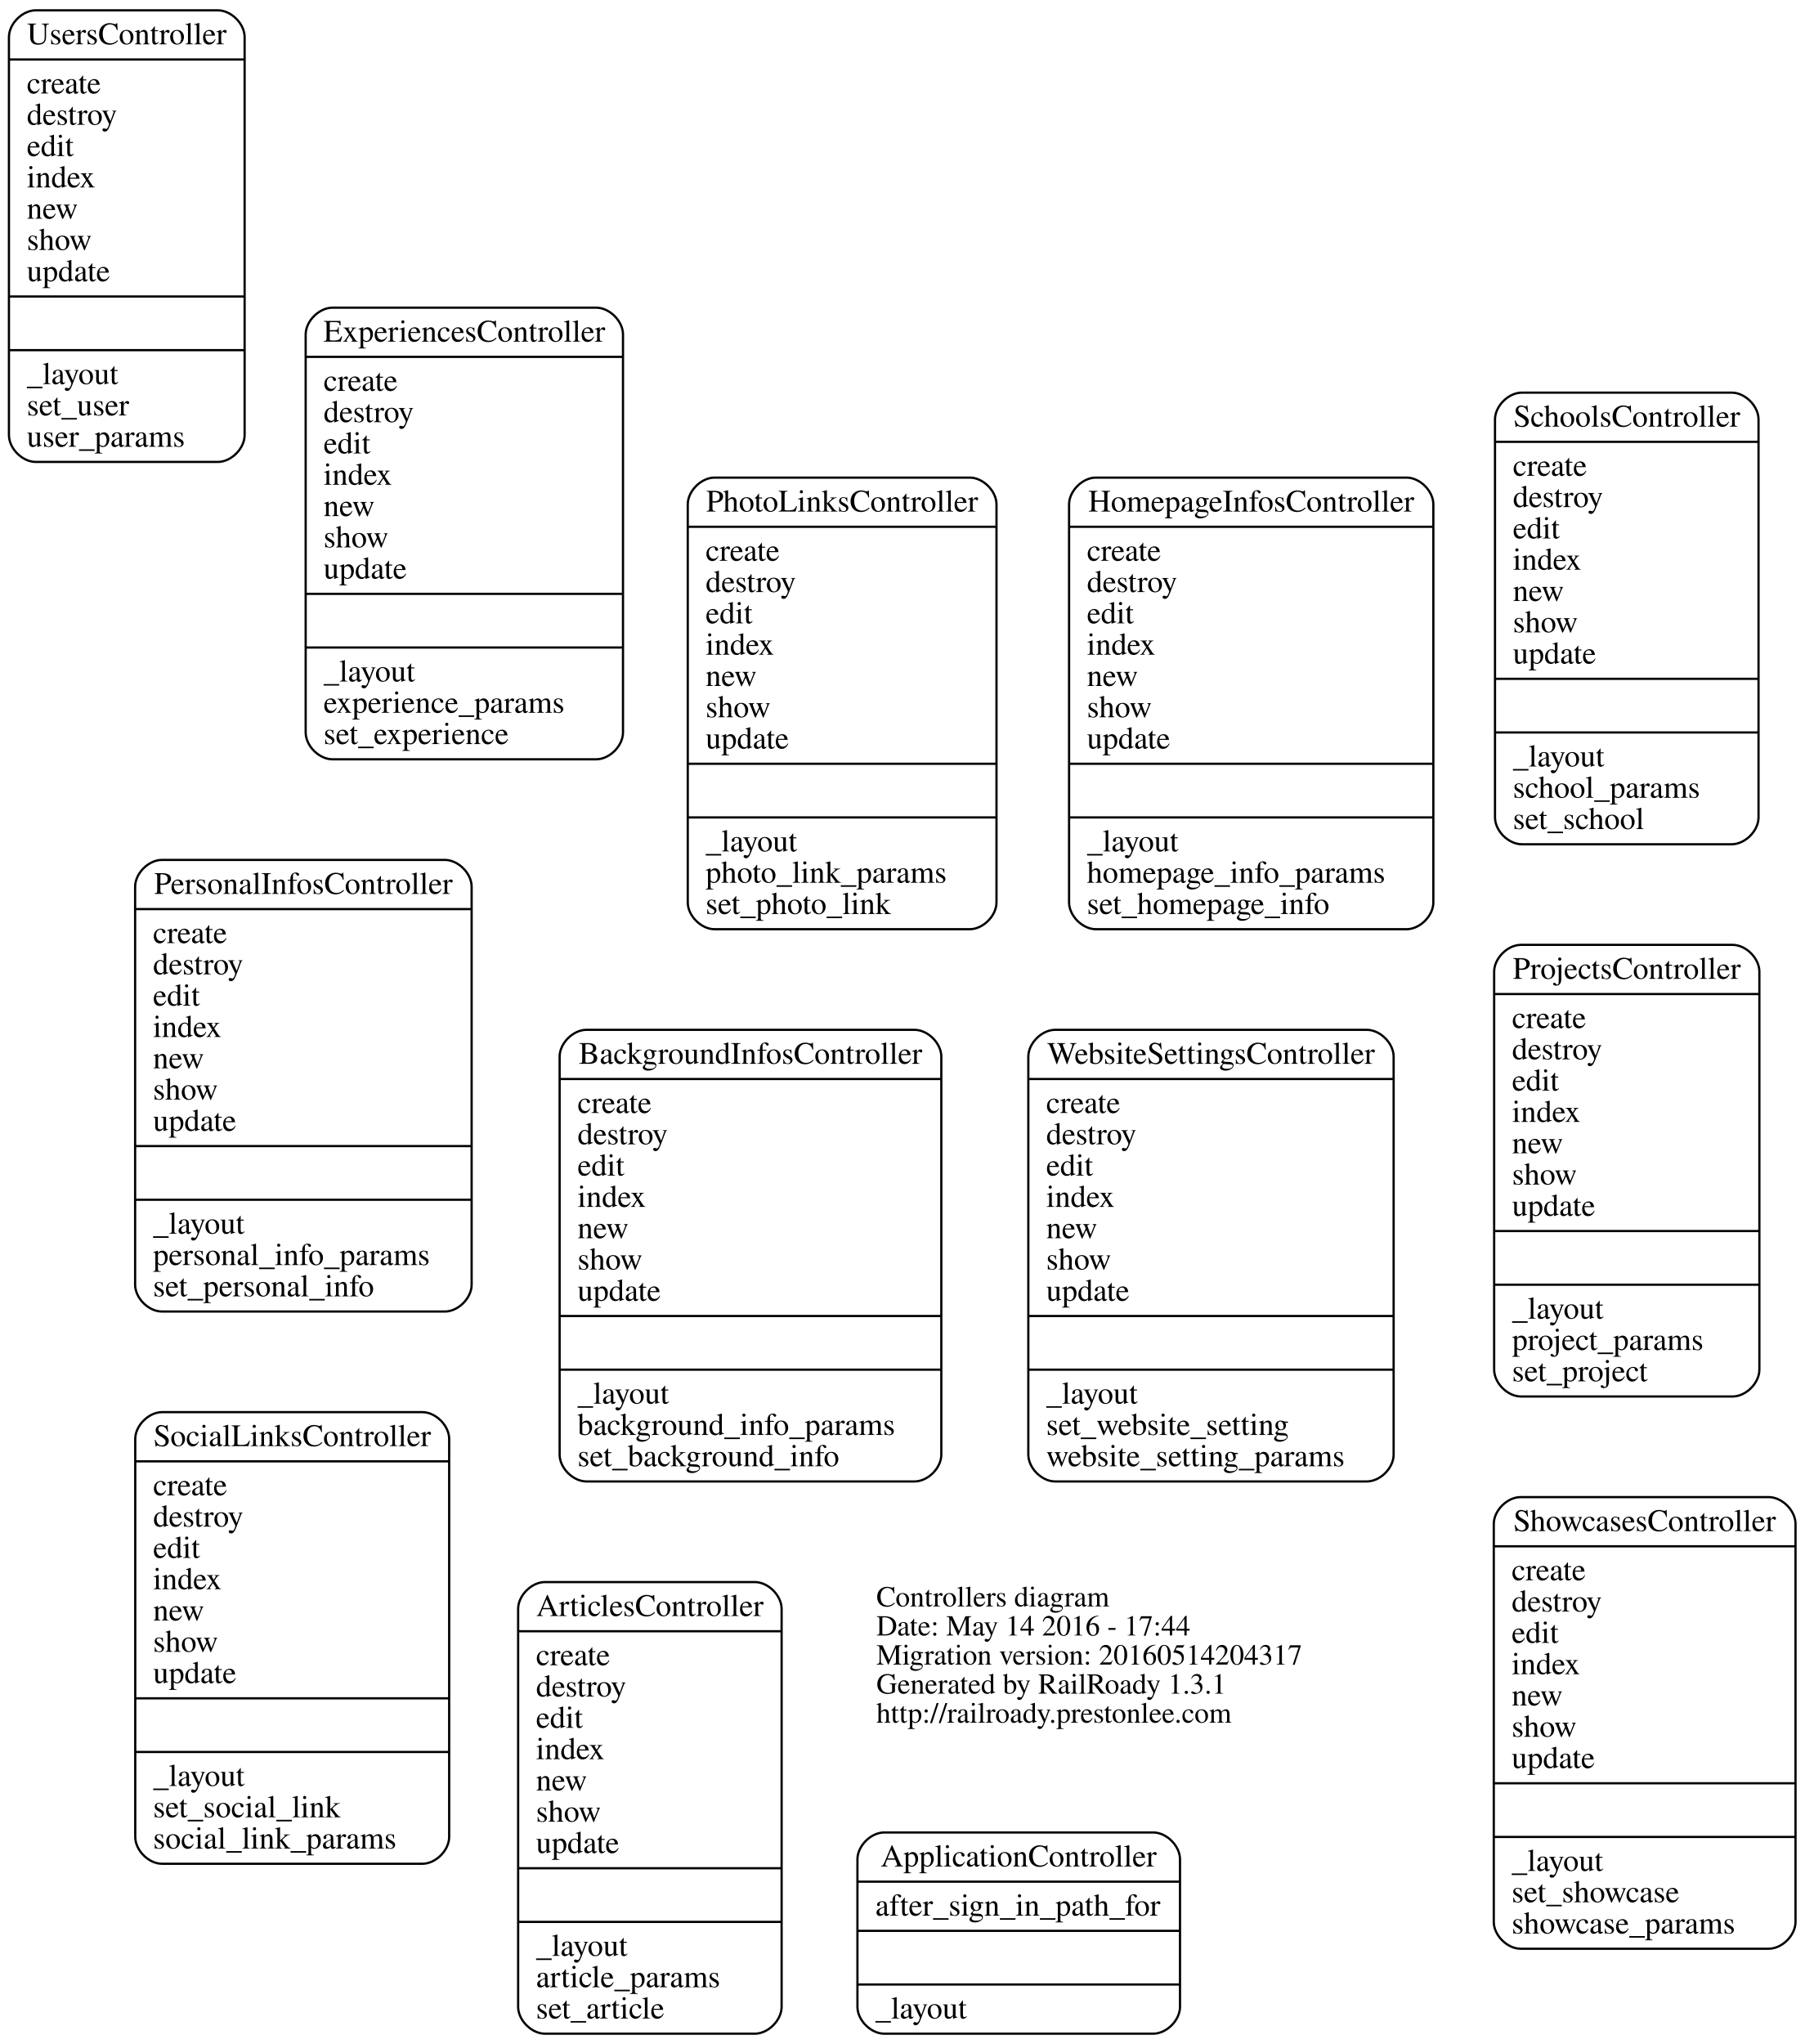
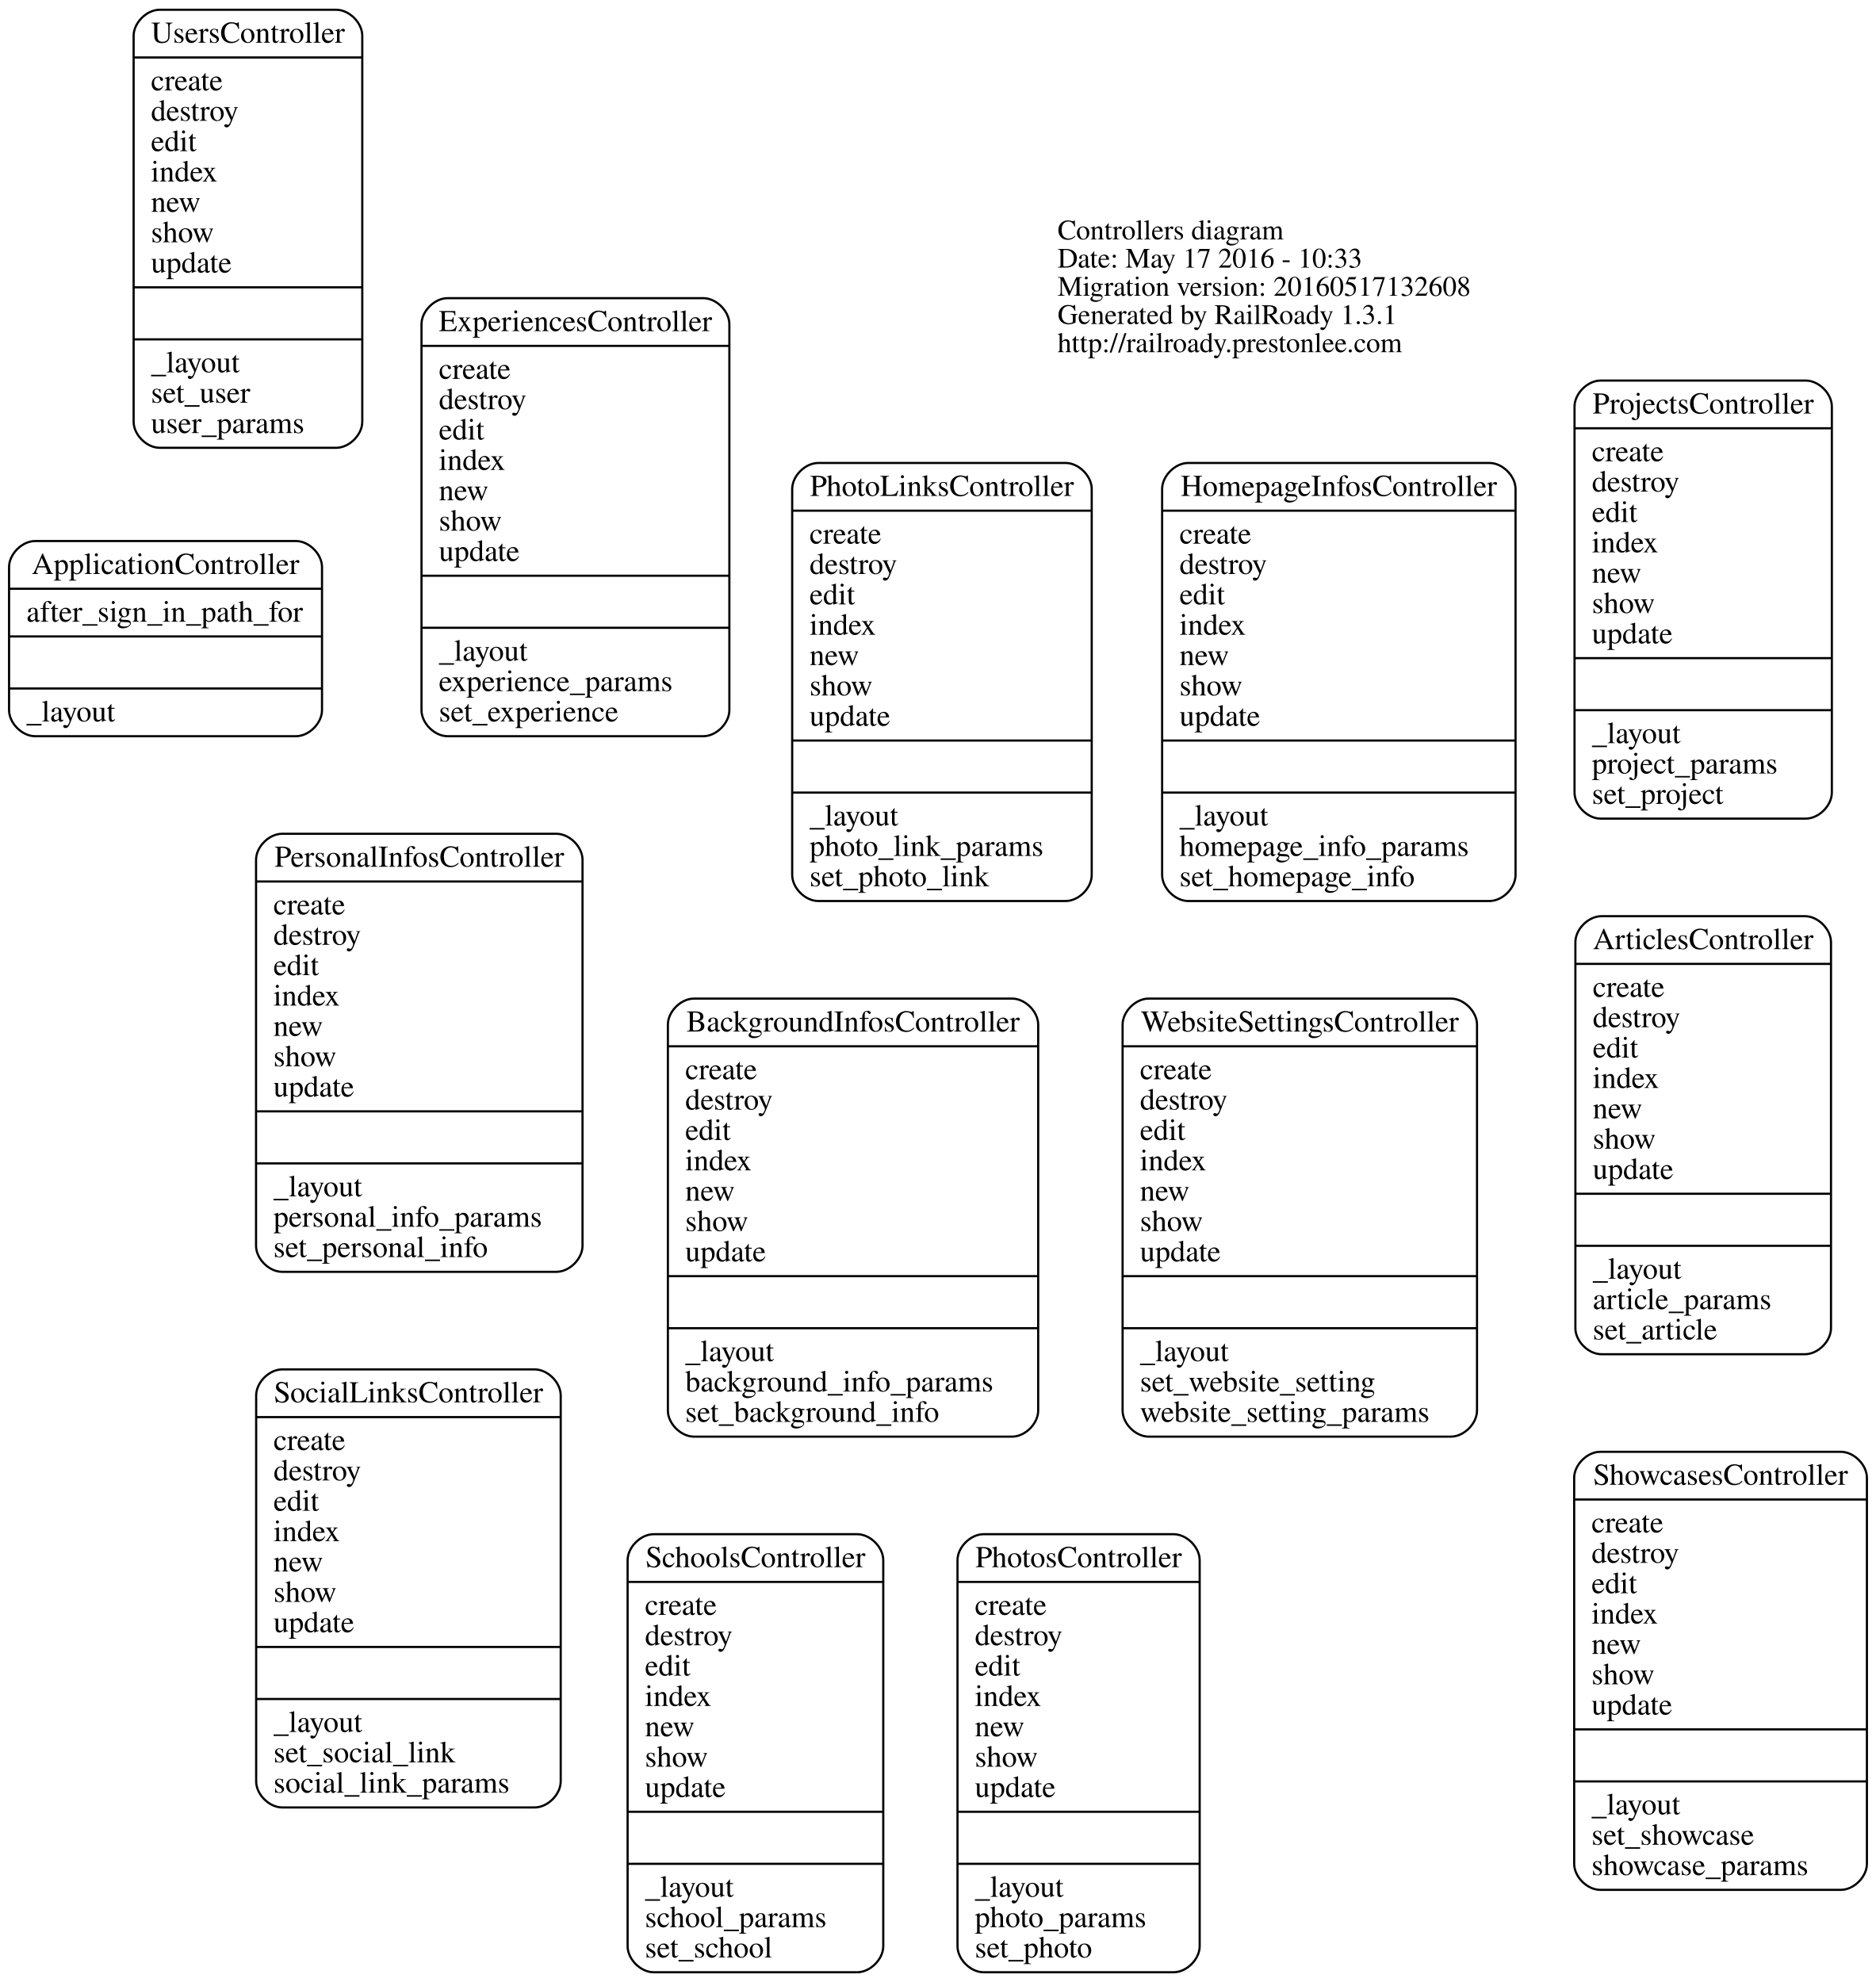
- <svg xmlns="http://www.w3.org/2000/svg" width="807pt" height="914pt" viewBox="0.00 0.00 807.20 914.00">
-   <g id="graph0" class="graph" transform="scale(1 1) rotate(0) translate(345.714 549.5)">
-     <polygon fill="none" stroke="none" points="-345.714,364.5 -345.714,-549.5 461.49,-549.5 461.49,364.5 -345.714,364.5" />
+ <svg xmlns="http://www.w3.org/2000/svg" width="865pt" height="914pt" viewBox="0.00 0.00 864.64 914.00">
+   <g id="graph0" class="graph" transform="scale(1 1) rotate(0) translate(403.148 549.5)">
+     <polygon fill="none" stroke="none" points="-403.148,364.5 -403.148,-549.5 461.49,-549.5 461.49,364.5 -403.148,364.5" />
    <g id="node1" class="node">
-       <text text-anchor="start" x="46.312" y="168.9" font-family="Times,serif" font-size="13.00">Controllers diagram</text>
-       <text text-anchor="start" x="46.312" y="181.9" font-family="Times,serif" font-size="13.00">Date: May 14 2016 - 17:44</text>
-       <text text-anchor="start" x="46.312" y="194.9" font-family="Times,serif" font-size="13.00">Migration version: 20160514204317</text>
-       <text text-anchor="start" x="46.312" y="207.9" font-family="Times,serif" font-size="13.00">Generated by RailRoady 1.3.1</text>
-       <text text-anchor="start" x="46.312" y="220.9" font-family="Times,serif" font-size="13.00">http://railroady.prestonlee.com</text>
+       <text text-anchor="start" x="84.312" y="-439.1" font-family="Times,serif" font-size="13.00">Controllers diagram</text>
+       <text text-anchor="start" x="84.312" y="-426.1" font-family="Times,serif" font-size="13.00">Date: May 17 2016 - 10:33</text>
+       <text text-anchor="start" x="84.312" y="-413.1" font-family="Times,serif" font-size="13.00">Migration version: 20160517132608</text>
+       <text text-anchor="start" x="84.312" y="-400.1" font-family="Times,serif" font-size="13.00">Generated by RailRoady 1.3.1</text>
+       <text text-anchor="start" x="84.312" y="-387.1" font-family="Times,serif" font-size="13.00">http://railroady.prestonlee.com</text>
    </g>
    <g id="node2" class="node">
-       <path fill="none" stroke="black" d="M49.852,360C49.852,360 170.148,360 170.148,360 176.148,360 182.148,354 182.148,348 182.148,348 182.148,282 182.148,282 182.148,276 176.148,270 170.148,270 170.148,270 49.852,270 49.852,270 43.852,270 37.852,276 37.852,282 37.852,282 37.852,348 37.852,348 37.852,354 43.852,360 49.852,360" />
-       <text text-anchor="middle" x="110" y="285.2" font-family="Times,serif" font-size="14.00">ApplicationController</text>
-       <polyline fill="none" stroke="black" points="37.852,292 182.148,292 " />
-       <text text-anchor="start" x="45.852" y="307.2" font-family="Times,serif" font-size="14.00">after_sign_in_path_for</text>
-       <polyline fill="none" stroke="black" points="37.852,314 182.148,314 " />
-       <polyline fill="none" stroke="black" points="37.852,338 182.148,338 " />
-       <text text-anchor="start" x="45.852" y="353.2" font-family="Times,serif" font-size="14.00">_layout</text>
+       <path fill="none" stroke="black" d="M-387.148,-210C-387.148,-210 -266.852,-210 -266.852,-210 -260.852,-210 -254.852,-216 -254.852,-222 -254.852,-222 -254.852,-288 -254.852,-288 -254.852,-294 -260.852,-300 -266.852,-300 -266.852,-300 -387.148,-300 -387.148,-300 -393.148,-300 -399.148,-294 -399.148,-288 -399.148,-288 -399.148,-222 -399.148,-222 -399.148,-216 -393.148,-210 -387.148,-210" />
+       <text text-anchor="middle" x="-327" y="-284.8" font-family="Times,serif" font-size="14.00">ApplicationController</text>
+       <polyline fill="none" stroke="black" points="-399.148,-278 -254.852,-278 " />
+       <text text-anchor="start" x="-391.148" y="-262.8" font-family="Times,serif" font-size="14.00">after_sign_in_path_for</text>
+       <polyline fill="none" stroke="black" points="-399.148,-256 -254.852,-256 " />
+       <polyline fill="none" stroke="black" points="-399.148,-232 -254.852,-232 " />
+       <text text-anchor="start" x="-391.148" y="-216.8" font-family="Times,serif" font-size="14.00">_layout</text>
    </g>
    <g id="node3" class="node">
-       <path fill="none" stroke="black" d="M-101.931,360C-101.931,360 -8.069,360 -8.069,360 -2.069,360 3.931,354 3.931,348 3.931,348 3.931,170 3.931,170 3.931,164 -2.069,158 -8.069,158 -8.069,158 -101.931,158 -101.931,158 -107.931,158 -113.931,164 -113.931,170 -113.931,170 -113.931,348 -113.931,348 -113.931,354 -107.931,360 -101.931,360" />
-       <text text-anchor="middle" x="-55" y="173.2" font-family="Times,serif" font-size="14.00">ArticlesController</text>
-       <polyline fill="none" stroke="black" points="-113.931,180 3.931,180 " />
-       <text text-anchor="start" x="-105.931" y="195.2" font-family="Times,serif" font-size="14.00">create</text>
-       <text text-anchor="start" x="-105.931" y="209.2" font-family="Times,serif" font-size="14.00">destroy</text>
-       <text text-anchor="start" x="-105.931" y="223.2" font-family="Times,serif" font-size="14.00">edit</text>
-       <text text-anchor="start" x="-105.931" y="237.2" font-family="Times,serif" font-size="14.00">index</text>
-       <text text-anchor="start" x="-105.931" y="251.2" font-family="Times,serif" font-size="14.00">new</text>
-       <text text-anchor="start" x="-105.931" y="265.2" font-family="Times,serif" font-size="14.00">show</text>
-       <text text-anchor="start" x="-105.931" y="279.2" font-family="Times,serif" font-size="14.00">update</text>
-       <polyline fill="none" stroke="black" points="-113.931,286 3.931,286 " />
-       <polyline fill="none" stroke="black" points="-113.931,310 3.931,310 " />
-       <text text-anchor="start" x="-105.931" y="325.2" font-family="Times,serif" font-size="14.00">_layout</text>
-       <text text-anchor="start" x="-105.931" y="339.2" font-family="Times,serif" font-size="14.00">article_params</text>
-       <text text-anchor="start" x="-105.931" y="353.2" font-family="Times,serif" font-size="14.00">set_article</text>
+       <path fill="none" stroke="black" d="M335.069,75C335.069,75 428.931,75 428.931,75 434.931,75 440.931,69 440.931,63 440.931,63 440.931,-115 440.931,-115 440.931,-121 434.931,-127 428.931,-127 428.931,-127 335.069,-127 335.069,-127 329.069,-127 323.069,-121 323.069,-115 323.069,-115 323.069,63 323.069,63 323.069,69 329.069,75 335.069,75" />
+       <text text-anchor="middle" x="382" y="-111.8" font-family="Times,serif" font-size="14.00">ArticlesController</text>
+       <polyline fill="none" stroke="black" points="323.069,-105 440.931,-105 " />
+       <text text-anchor="start" x="331.069" y="-89.8" font-family="Times,serif" font-size="14.00">create</text>
+       <text text-anchor="start" x="331.069" y="-75.8" font-family="Times,serif" font-size="14.00">destroy</text>
+       <text text-anchor="start" x="331.069" y="-61.8" font-family="Times,serif" font-size="14.00">edit</text>
+       <text text-anchor="start" x="331.069" y="-47.8" font-family="Times,serif" font-size="14.00">index</text>
+       <text text-anchor="start" x="331.069" y="-33.8" font-family="Times,serif" font-size="14.00">new</text>
+       <text text-anchor="start" x="331.069" y="-19.8" font-family="Times,serif" font-size="14.00">show</text>
+       <text text-anchor="start" x="331.069" y="-5.8" font-family="Times,serif" font-size="14.00">update</text>
+       <polyline fill="none" stroke="black" points="323.069,1 440.931,1 " />
+       <polyline fill="none" stroke="black" points="323.069,25 440.931,25 " />
+       <text text-anchor="start" x="331.069" y="40.2" font-family="Times,serif" font-size="14.00">_layout</text>
+       <text text-anchor="start" x="331.069" y="54.2" font-family="Times,serif" font-size="14.00">article_params</text>
+       <text text-anchor="start" x="331.069" y="68.2" font-family="Times,serif" font-size="14.00">set_article</text>
    </g>
    <g id="node4" class="node">
      <path fill="none" stroke="black" d="M-83.373,113C-83.373,113 63.373,113 63.373,113 69.373,113 75.373,107 75.373,101 75.373,101 75.373,-77 75.373,-77 75.373,-83 69.373,-89 63.373,-89 63.373,-89 -83.373,-89 -83.373,-89 -89.373,-89 -95.373,-83 -95.373,-77 -95.373,-77 -95.373,101 -95.373,101 -95.373,107 -89.373,113 -83.373,113" />
      <text text-anchor="middle" x="-10" y="-73.8" font-family="Times,serif" font-size="14.00">BackgroundInfosController</text>
      <polyline fill="none" stroke="black" points="-95.373,-67 75.373,-67 " />
      <text text-anchor="start" x="-87.373" y="-51.8" font-family="Times,serif" font-size="14.00">create</text>
      <text text-anchor="start" x="-87.373" y="-37.8" font-family="Times,serif" font-size="14.00">destroy</text>
      <text text-anchor="start" x="-87.373" y="-23.8" font-family="Times,serif" font-size="14.00">edit</text>
      <text text-anchor="start" x="-87.373" y="-9.8" font-family="Times,serif" font-size="14.00">index</text>
      <text text-anchor="start" x="-87.373" y="4.2" font-family="Times,serif" font-size="14.00">new</text>
      <text text-anchor="start" x="-87.373" y="18.2" font-family="Times,serif" font-size="14.00">show</text>
      <text text-anchor="start" x="-87.373" y="32.2" font-family="Times,serif" font-size="14.00">update</text>
      <polyline fill="none" stroke="black" points="-95.373,39 75.373,39 " />
      <polyline fill="none" stroke="black" points="-95.373,63 75.373,63 " />
      <text text-anchor="start" x="-87.373" y="78.2" font-family="Times,serif" font-size="14.00">_layout</text>
      <text text-anchor="start" x="-87.373" y="92.2" font-family="Times,serif" font-size="14.00">background_info_params</text>
      <text text-anchor="start" x="-87.373" y="106.2" font-family="Times,serif" font-size="14.00">set_background_info</text>
    </g>
    <g id="node5" class="node">
      <path fill="none" stroke="black" d="M-196.976,-210C-196.976,-210 -79.024,-210 -79.024,-210 -73.024,-210 -67.024,-216 -67.024,-222 -67.024,-222 -67.024,-400 -67.024,-400 -67.024,-406 -73.024,-412 -79.024,-412 -79.024,-412 -196.976,-412 -196.976,-412 -202.976,-412 -208.976,-406 -208.976,-400 -208.976,-400 -208.976,-222 -208.976,-222 -208.976,-216 -202.976,-210 -196.976,-210" />
      <text text-anchor="middle" x="-138" y="-396.8" font-family="Times,serif" font-size="14.00">ExperiencesController</text>
      <polyline fill="none" stroke="black" points="-208.976,-390 -67.024,-390 " />
      <text text-anchor="start" x="-200.976" y="-374.8" font-family="Times,serif" font-size="14.00">create</text>
      <text text-anchor="start" x="-200.976" y="-360.8" font-family="Times,serif" font-size="14.00">destroy</text>
      <text text-anchor="start" x="-200.976" y="-346.8" font-family="Times,serif" font-size="14.00">edit</text>
      <text text-anchor="start" x="-200.976" y="-332.8" font-family="Times,serif" font-size="14.00">index</text>
      <text text-anchor="start" x="-200.976" y="-318.8" font-family="Times,serif" font-size="14.00">new</text>
      <text text-anchor="start" x="-200.976" y="-304.8" font-family="Times,serif" font-size="14.00">show</text>
      <text text-anchor="start" x="-200.976" y="-290.8" font-family="Times,serif" font-size="14.00">update</text>
      <polyline fill="none" stroke="black" points="-208.976,-284 -67.024,-284 " />
      <polyline fill="none" stroke="black" points="-208.976,-260 -67.024,-260 " />
      <text text-anchor="start" x="-200.976" y="-244.8" font-family="Times,serif" font-size="14.00">_layout</text>
      <text text-anchor="start" x="-200.976" y="-230.8" font-family="Times,serif" font-size="14.00">experience_params</text>
      <text text-anchor="start" x="-200.976" y="-216.8" font-family="Times,serif" font-size="14.00">set_experience</text>
    </g>
    <g id="node6" class="node">
      <path fill="none" stroke="black" d="M144.521,-134C144.521,-134 283.479,-134 283.479,-134 289.479,-134 295.479,-140 295.479,-146 295.479,-146 295.479,-324 295.479,-324 295.479,-330 289.479,-336 283.479,-336 283.479,-336 144.521,-336 144.521,-336 138.521,-336 132.521,-330 132.521,-324 132.521,-324 132.521,-146 132.521,-146 132.521,-140 138.521,-134 144.521,-134" />
      <text text-anchor="middle" x="214" y="-320.8" font-family="Times,serif" font-size="14.00">HomepageInfosController</text>
      <polyline fill="none" stroke="black" points="132.521,-314 295.479,-314 " />
      <text text-anchor="start" x="140.521" y="-298.8" font-family="Times,serif" font-size="14.00">create</text>
      <text text-anchor="start" x="140.521" y="-284.8" font-family="Times,serif" font-size="14.00">destroy</text>
      <text text-anchor="start" x="140.521" y="-270.8" font-family="Times,serif" font-size="14.00">edit</text>
      <text text-anchor="start" x="140.521" y="-256.8" font-family="Times,serif" font-size="14.00">index</text>
      <text text-anchor="start" x="140.521" y="-242.8" font-family="Times,serif" font-size="14.00">new</text>
      <text text-anchor="start" x="140.521" y="-228.8" font-family="Times,serif" font-size="14.00">show</text>
      <text text-anchor="start" x="140.521" y="-214.8" font-family="Times,serif" font-size="14.00">update</text>
      <polyline fill="none" stroke="black" points="132.521,-208 295.479,-208 " />
      <polyline fill="none" stroke="black" points="132.521,-184 295.479,-184 " />
      <text text-anchor="start" x="140.521" y="-168.8" font-family="Times,serif" font-size="14.00">_layout</text>
      <text text-anchor="start" x="140.521" y="-154.8" font-family="Times,serif" font-size="14.00">homepage_info_params</text>
      <text text-anchor="start" x="140.521" y="-140.8" font-family="Times,serif" font-size="14.00">set_homepage_info</text>
    </g>
    <g id="node7" class="node">
      <path fill="none" stroke="black" d="M-273.266,37C-273.266,37 -146.734,37 -146.734,37 -140.734,37 -134.734,31 -134.734,25 -134.734,25 -134.734,-153 -134.734,-153 -134.734,-159 -140.734,-165 -146.734,-165 -146.734,-165 -273.266,-165 -273.266,-165 -279.266,-165 -285.266,-159 -285.266,-153 -285.266,-153 -285.266,25 -285.266,25 -285.266,31 -279.266,37 -273.266,37" />
      <text text-anchor="middle" x="-210" y="-149.8" font-family="Times,serif" font-size="14.00">PersonalInfosController</text>
      <polyline fill="none" stroke="black" points="-285.266,-143 -134.734,-143 " />
      <text text-anchor="start" x="-277.266" y="-127.8" font-family="Times,serif" font-size="14.00">create</text>
      <text text-anchor="start" x="-277.266" y="-113.8" font-family="Times,serif" font-size="14.00">destroy</text>
      <text text-anchor="start" x="-277.266" y="-99.8" font-family="Times,serif" font-size="14.00">edit</text>
      <text text-anchor="start" x="-277.266" y="-85.8" font-family="Times,serif" font-size="14.00">index</text>
      <text text-anchor="start" x="-277.266" y="-71.8" font-family="Times,serif" font-size="14.00">new</text>
      <text text-anchor="start" x="-277.266" y="-57.8" font-family="Times,serif" font-size="14.00">show</text>
      <text text-anchor="start" x="-277.266" y="-43.8" font-family="Times,serif" font-size="14.00">update</text>
      <polyline fill="none" stroke="black" points="-285.266,-37 -134.734,-37 " />
      <polyline fill="none" stroke="black" points="-285.266,-13 -134.734,-13 " />
      <text text-anchor="start" x="-277.266" y="2.2" font-family="Times,serif" font-size="14.00">_layout</text>
      <text text-anchor="start" x="-277.266" y="16.2" font-family="Times,serif" font-size="14.00">personal_info_params</text>
      <text text-anchor="start" x="-277.266" y="30.2" font-family="Times,serif" font-size="14.00">set_personal_info</text>
    </g>
    <g id="node8" class="node">
      <path fill="none" stroke="black" d="M-26.055,-134C-26.055,-134 88.055,-134 88.055,-134 94.055,-134 100.055,-140 100.055,-146 100.055,-146 100.055,-324 100.055,-324 100.055,-330 94.055,-336 88.055,-336 88.055,-336 -26.055,-336 -26.055,-336 -32.055,-336 -38.055,-330 -38.055,-324 -38.055,-324 -38.055,-146 -38.055,-146 -38.055,-140 -32.055,-134 -26.055,-134" />
      <text text-anchor="middle" x="31" y="-320.8" font-family="Times,serif" font-size="14.00">PhotoLinksController</text>
      <polyline fill="none" stroke="black" points="-38.055,-314 100.055,-314 " />
      <text text-anchor="start" x="-30.055" y="-298.8" font-family="Times,serif" font-size="14.00">create</text>
      <text text-anchor="start" x="-30.055" y="-284.8" font-family="Times,serif" font-size="14.00">destroy</text>
      <text text-anchor="start" x="-30.055" y="-270.8" font-family="Times,serif" font-size="14.00">edit</text>
      <text text-anchor="start" x="-30.055" y="-256.8" font-family="Times,serif" font-size="14.00">index</text>
      <text text-anchor="start" x="-30.055" y="-242.8" font-family="Times,serif" font-size="14.00">new</text>
      <text text-anchor="start" x="-30.055" y="-228.8" font-family="Times,serif" font-size="14.00">show</text>
      <text text-anchor="start" x="-30.055" y="-214.8" font-family="Times,serif" font-size="14.00">update</text>
      <polyline fill="none" stroke="black" points="-38.055,-208 100.055,-208 " />
      <polyline fill="none" stroke="black" points="-38.055,-184 100.055,-184 " />
      <text text-anchor="start" x="-30.055" y="-168.8" font-family="Times,serif" font-size="14.00">_layout</text>
      <text text-anchor="start" x="-30.055" y="-154.8" font-family="Times,serif" font-size="14.00">photo_link_params</text>
      <text text-anchor="start" x="-30.055" y="-140.8" font-family="Times,serif" font-size="14.00">set_photo_link</text>
    </g>
    <g id="node9" class="node">
-       <path fill="none" stroke="black" d="M334.676,75C334.676,75 429.324,75 429.324,75 435.324,75 441.324,69 441.324,63 441.324,63 441.324,-115 441.324,-115 441.324,-121 435.324,-127 429.324,-127 429.324,-127 334.676,-127 334.676,-127 328.676,-127 322.676,-121 322.676,-115 322.676,-115 322.676,63 322.676,63 322.676,69 328.676,75 334.676,75" />
-       <text text-anchor="middle" x="382" y="-111.8" font-family="Times,serif" font-size="14.00">ProjectsController</text>
-       <polyline fill="none" stroke="black" points="322.676,-105 441.324,-105 " />
-       <text text-anchor="start" x="330.676" y="-89.8" font-family="Times,serif" font-size="14.00">create</text>
-       <text text-anchor="start" x="330.676" y="-75.8" font-family="Times,serif" font-size="14.00">destroy</text>
-       <text text-anchor="start" x="330.676" y="-61.8" font-family="Times,serif" font-size="14.00">edit</text>
-       <text text-anchor="start" x="330.676" y="-47.8" font-family="Times,serif" font-size="14.00">index</text>
-       <text text-anchor="start" x="330.676" y="-33.8" font-family="Times,serif" font-size="14.00">new</text>
-       <text text-anchor="start" x="330.676" y="-19.8" font-family="Times,serif" font-size="14.00">show</text>
-       <text text-anchor="start" x="330.676" y="-5.8" font-family="Times,serif" font-size="14.00">update</text>
-       <polyline fill="none" stroke="black" points="322.676,1 441.324,1 " />
-       <polyline fill="none" stroke="black" points="322.676,25 441.324,25 " />
-       <text text-anchor="start" x="330.676" y="40.2" font-family="Times,serif" font-size="14.00">_layout</text>
-       <text text-anchor="start" x="330.676" y="54.2" font-family="Times,serif" font-size="14.00">project_params</text>
-       <text text-anchor="start" x="330.676" y="68.2" font-family="Times,serif" font-size="14.00">set_project</text>
+       <path fill="none" stroke="black" d="M50.166,360C50.166,360 137.834,360 137.834,360 143.834,360 149.834,354 149.834,348 149.834,348 149.834,170 149.834,170 149.834,164 143.834,158 137.834,158 137.834,158 50.166,158 50.166,158 44.166,158 38.166,164 38.166,170 38.166,170 38.166,348 38.166,348 38.166,354 44.166,360 50.166,360" />
+       <text text-anchor="middle" x="94" y="173.2" font-family="Times,serif" font-size="14.00">PhotosController</text>
+       <polyline fill="none" stroke="black" points="38.166,180 149.834,180 " />
+       <text text-anchor="start" x="46.166" y="195.2" font-family="Times,serif" font-size="14.00">create</text>
+       <text text-anchor="start" x="46.166" y="209.2" font-family="Times,serif" font-size="14.00">destroy</text>
+       <text text-anchor="start" x="46.166" y="223.2" font-family="Times,serif" font-size="14.00">edit</text>
+       <text text-anchor="start" x="46.166" y="237.2" font-family="Times,serif" font-size="14.00">index</text>
+       <text text-anchor="start" x="46.166" y="251.2" font-family="Times,serif" font-size="14.00">new</text>
+       <text text-anchor="start" x="46.166" y="265.2" font-family="Times,serif" font-size="14.00">show</text>
+       <text text-anchor="start" x="46.166" y="279.2" font-family="Times,serif" font-size="14.00">update</text>
+       <polyline fill="none" stroke="black" points="38.166,286 149.834,286 " />
+       <polyline fill="none" stroke="black" points="38.166,310 149.834,310 " />
+       <text text-anchor="start" x="46.166" y="325.2" font-family="Times,serif" font-size="14.00">_layout</text>
+       <text text-anchor="start" x="46.166" y="339.2" font-family="Times,serif" font-size="14.00">photo_params</text>
+       <text text-anchor="start" x="46.166" y="353.2" font-family="Times,serif" font-size="14.00">set_photo</text>
    </g>
    <g id="node10" class="node">
-       <path fill="none" stroke="black" d="M335.059,-172C335.059,-172 428.941,-172 428.941,-172 434.941,-172 440.941,-178 440.941,-184 440.941,-184 440.941,-362 440.941,-362 440.941,-368 434.941,-374 428.941,-374 428.941,-374 335.059,-374 335.059,-374 329.059,-374 323.059,-368 323.059,-362 323.059,-362 323.059,-184 323.059,-184 323.059,-178 329.059,-172 335.059,-172" />
-       <text text-anchor="middle" x="382" y="-358.8" font-family="Times,serif" font-size="14.00">SchoolsController</text>
-       <polyline fill="none" stroke="black" points="323.059,-352 440.941,-352 " />
-       <text text-anchor="start" x="331.059" y="-336.8" font-family="Times,serif" font-size="14.00">create</text>
-       <text text-anchor="start" x="331.059" y="-322.8" font-family="Times,serif" font-size="14.00">destroy</text>
-       <text text-anchor="start" x="331.059" y="-308.8" font-family="Times,serif" font-size="14.00">edit</text>
-       <text text-anchor="start" x="331.059" y="-294.8" font-family="Times,serif" font-size="14.00">index</text>
-       <text text-anchor="start" x="331.059" y="-280.8" font-family="Times,serif" font-size="14.00">new</text>
-       <text text-anchor="start" x="331.059" y="-266.8" font-family="Times,serif" font-size="14.00">show</text>
-       <text text-anchor="start" x="331.059" y="-252.8" font-family="Times,serif" font-size="14.00">update</text>
-       <polyline fill="none" stroke="black" points="323.059,-246 440.941,-246 " />
-       <polyline fill="none" stroke="black" points="323.059,-222 440.941,-222 " />
-       <text text-anchor="start" x="331.059" y="-206.8" font-family="Times,serif" font-size="14.00">_layout</text>
-       <text text-anchor="start" x="331.059" y="-192.8" font-family="Times,serif" font-size="14.00">school_params</text>
-       <text text-anchor="start" x="331.059" y="-178.8" font-family="Times,serif" font-size="14.00">set_school</text>
+       <path fill="none" stroke="black" d="M334.676,-172C334.676,-172 429.324,-172 429.324,-172 435.324,-172 441.324,-178 441.324,-184 441.324,-184 441.324,-362 441.324,-362 441.324,-368 435.324,-374 429.324,-374 429.324,-374 334.676,-374 334.676,-374 328.676,-374 322.676,-368 322.676,-362 322.676,-362 322.676,-184 322.676,-184 322.676,-178 328.676,-172 334.676,-172" />
+       <text text-anchor="middle" x="382" y="-358.8" font-family="Times,serif" font-size="14.00">ProjectsController</text>
+       <polyline fill="none" stroke="black" points="322.676,-352 441.324,-352 " />
+       <text text-anchor="start" x="330.676" y="-336.8" font-family="Times,serif" font-size="14.00">create</text>
+       <text text-anchor="start" x="330.676" y="-322.8" font-family="Times,serif" font-size="14.00">destroy</text>
+       <text text-anchor="start" x="330.676" y="-308.8" font-family="Times,serif" font-size="14.00">edit</text>
+       <text text-anchor="start" x="330.676" y="-294.8" font-family="Times,serif" font-size="14.00">index</text>
+       <text text-anchor="start" x="330.676" y="-280.8" font-family="Times,serif" font-size="14.00">new</text>
+       <text text-anchor="start" x="330.676" y="-266.8" font-family="Times,serif" font-size="14.00">show</text>
+       <text text-anchor="start" x="330.676" y="-252.8" font-family="Times,serif" font-size="14.00">update</text>
+       <polyline fill="none" stroke="black" points="322.676,-246 441.324,-246 " />
+       <polyline fill="none" stroke="black" points="322.676,-222 441.324,-222 " />
+       <text text-anchor="start" x="330.676" y="-206.8" font-family="Times,serif" font-size="14.00">_layout</text>
+       <text text-anchor="start" x="330.676" y="-192.8" font-family="Times,serif" font-size="14.00">project_params</text>
+       <text text-anchor="start" x="330.676" y="-178.8" font-family="Times,serif" font-size="14.00">set_project</text>
    </g>
    <g id="node11" class="node">
+       <path fill="none" stroke="black" d="M-101.941,360C-101.941,360 -8.059,360 -8.059,360 -2.059,360 3.941,354 3.941,348 3.941,348 3.941,170 3.941,170 3.941,164 -2.059,158 -8.059,158 -8.059,158 -101.941,158 -101.941,158 -107.941,158 -113.941,164 -113.941,170 -113.941,170 -113.941,348 -113.941,348 -113.941,354 -107.941,360 -101.941,360" />
+       <text text-anchor="middle" x="-55" y="173.2" font-family="Times,serif" font-size="14.00">SchoolsController</text>
+       <polyline fill="none" stroke="black" points="-113.941,180 3.941,180 " />
+       <text text-anchor="start" x="-105.941" y="195.2" font-family="Times,serif" font-size="14.00">create</text>
+       <text text-anchor="start" x="-105.941" y="209.2" font-family="Times,serif" font-size="14.00">destroy</text>
+       <text text-anchor="start" x="-105.941" y="223.2" font-family="Times,serif" font-size="14.00">edit</text>
+       <text text-anchor="start" x="-105.941" y="237.2" font-family="Times,serif" font-size="14.00">index</text>
+       <text text-anchor="start" x="-105.941" y="251.2" font-family="Times,serif" font-size="14.00">new</text>
+       <text text-anchor="start" x="-105.941" y="265.2" font-family="Times,serif" font-size="14.00">show</text>
+       <text text-anchor="start" x="-105.941" y="279.2" font-family="Times,serif" font-size="14.00">update</text>
+       <polyline fill="none" stroke="black" points="-113.941,286 3.941,286 " />
+       <polyline fill="none" stroke="black" points="-113.941,310 3.941,310 " />
+       <text text-anchor="start" x="-105.941" y="325.2" font-family="Times,serif" font-size="14.00">_layout</text>
+       <text text-anchor="start" x="-105.941" y="339.2" font-family="Times,serif" font-size="14.00">school_params</text>
+       <text text-anchor="start" x="-105.941" y="353.2" font-family="Times,serif" font-size="14.00">set_school</text>
+     </g>
+     <g id="node12" class="node">
      <path fill="none" stroke="black" d="M334.51,322C334.51,322 445.49,322 445.49,322 451.49,322 457.49,316 457.49,310 457.49,310 457.49,132 457.49,132 457.49,126 451.49,120 445.49,120 445.49,120 334.51,120 334.51,120 328.51,120 322.51,126 322.51,132 322.51,132 322.51,310 322.51,310 322.51,316 328.51,322 334.51,322" />
      <text text-anchor="middle" x="390" y="135.2" font-family="Times,serif" font-size="14.00">ShowcasesController</text>
      <polyline fill="none" stroke="black" points="322.51,142 457.49,142 " />
      <text text-anchor="start" x="330.51" y="157.2" font-family="Times,serif" font-size="14.00">create</text>
      <text text-anchor="start" x="330.51" y="171.2" font-family="Times,serif" font-size="14.00">destroy</text>
      <text text-anchor="start" x="330.51" y="185.2" font-family="Times,serif" font-size="14.00">edit</text>
      <text text-anchor="start" x="330.51" y="199.2" font-family="Times,serif" font-size="14.00">index</text>
      <text text-anchor="start" x="330.51" y="213.2" font-family="Times,serif" font-size="14.00">new</text>
      <text text-anchor="start" x="330.51" y="227.2" font-family="Times,serif" font-size="14.00">show</text>
      <text text-anchor="start" x="330.51" y="241.2" font-family="Times,serif" font-size="14.00">update</text>
      <polyline fill="none" stroke="black" points="322.51,248 457.49,248 " />
      <polyline fill="none" stroke="black" points="322.51,272 457.49,272 " />
      <text text-anchor="start" x="330.51" y="287.2" font-family="Times,serif" font-size="14.00">_layout</text>
      <text text-anchor="start" x="330.51" y="301.2" font-family="Times,serif" font-size="14.00">set_showcase</text>
      <text text-anchor="start" x="330.51" y="315.2" font-family="Times,serif" font-size="14.00">showcase_params</text>
    </g>
-     <g id="node12" class="node">
+     <g id="node13" class="node">
      <path fill="none" stroke="black" d="M-273.214,284C-273.214,284 -156.786,284 -156.786,284 -150.786,284 -144.786,278 -144.786,272 -144.786,272 -144.786,94 -144.786,94 -144.786,88 -150.786,82 -156.786,82 -156.786,82 -273.214,82 -273.214,82 -279.214,82 -285.214,88 -285.214,94 -285.214,94 -285.214,272 -285.214,272 -285.214,278 -279.214,284 -273.214,284" />
      <text text-anchor="middle" x="-215" y="97.2" font-family="Times,serif" font-size="14.00">SocialLinksController</text>
      <polyline fill="none" stroke="black" points="-285.214,104 -144.786,104 " />
      <text text-anchor="start" x="-277.214" y="119.2" font-family="Times,serif" font-size="14.00">create</text>
      <text text-anchor="start" x="-277.214" y="133.2" font-family="Times,serif" font-size="14.00">destroy</text>
      <text text-anchor="start" x="-277.214" y="147.2" font-family="Times,serif" font-size="14.00">edit</text>
      <text text-anchor="start" x="-277.214" y="161.2" font-family="Times,serif" font-size="14.00">index</text>
      <text text-anchor="start" x="-277.214" y="175.2" font-family="Times,serif" font-size="14.00">new</text>
      <text text-anchor="start" x="-277.214" y="189.2" font-family="Times,serif" font-size="14.00">show</text>
      <text text-anchor="start" x="-277.214" y="203.2" font-family="Times,serif" font-size="14.00">update</text>
      <polyline fill="none" stroke="black" points="-285.214,210 -144.786,210 " />
      <polyline fill="none" stroke="black" points="-285.214,234 -144.786,234 " />
      <text text-anchor="start" x="-277.214" y="249.2" font-family="Times,serif" font-size="14.00">_layout</text>
      <text text-anchor="start" x="-277.214" y="263.2" font-family="Times,serif" font-size="14.00">set_social_link</text>
      <text text-anchor="start" x="-277.214" y="277.2" font-family="Times,serif" font-size="14.00">social_link_params</text>
    </g>
-     <g id="node13" class="node">
+     <g id="node14" class="node">
      <path fill="none" stroke="black" d="M-329.714,-343C-329.714,-343 -248.286,-343 -248.286,-343 -242.286,-343 -236.286,-349 -236.286,-355 -236.286,-355 -236.286,-533 -236.286,-533 -236.286,-539 -242.286,-545 -248.286,-545 -248.286,-545 -329.714,-545 -329.714,-545 -335.714,-545 -341.714,-539 -341.714,-533 -341.714,-533 -341.714,-355 -341.714,-355 -341.714,-349 -335.714,-343 -329.714,-343" />
      <text text-anchor="middle" x="-289" y="-529.8" font-family="Times,serif" font-size="14.00">UsersController</text>
      <polyline fill="none" stroke="black" points="-341.714,-523 -236.286,-523 " />
      <text text-anchor="start" x="-333.714" y="-507.8" font-family="Times,serif" font-size="14.00">create</text>
      <text text-anchor="start" x="-333.714" y="-493.8" font-family="Times,serif" font-size="14.00">destroy</text>
      <text text-anchor="start" x="-333.714" y="-479.8" font-family="Times,serif" font-size="14.00">edit</text>
      <text text-anchor="start" x="-333.714" y="-465.8" font-family="Times,serif" font-size="14.00">index</text>
      <text text-anchor="start" x="-333.714" y="-451.8" font-family="Times,serif" font-size="14.00">new</text>
      <text text-anchor="start" x="-333.714" y="-437.8" font-family="Times,serif" font-size="14.00">show</text>
      <text text-anchor="start" x="-333.714" y="-423.8" font-family="Times,serif" font-size="14.00">update</text>
      <polyline fill="none" stroke="black" points="-341.714,-417 -236.286,-417 " />
      <polyline fill="none" stroke="black" points="-341.714,-393 -236.286,-393 " />
      <text text-anchor="start" x="-333.714" y="-377.8" font-family="Times,serif" font-size="14.00">_layout</text>
      <text text-anchor="start" x="-333.714" y="-363.8" font-family="Times,serif" font-size="14.00">set_user</text>
      <text text-anchor="start" x="-333.714" y="-349.8" font-family="Times,serif" font-size="14.00">user_params</text>
    </g>
-     <g id="node14" class="node">
+     <g id="node15" class="node">
      <path fill="none" stroke="black" d="M126.292,113C126.292,113 265.708,113 265.708,113 271.708,113 277.708,107 277.708,101 277.708,101 277.708,-77 277.708,-77 277.708,-83 271.708,-89 265.708,-89 265.708,-89 126.292,-89 126.292,-89 120.292,-89 114.292,-83 114.292,-77 114.292,-77 114.292,101 114.292,101 114.292,107 120.292,113 126.292,113" />
      <text text-anchor="middle" x="196" y="-73.8" font-family="Times,serif" font-size="14.00">WebsiteSettingsController</text>
      <polyline fill="none" stroke="black" points="114.292,-67 277.708,-67 " />
      <text text-anchor="start" x="122.292" y="-51.8" font-family="Times,serif" font-size="14.00">create</text>
      <text text-anchor="start" x="122.292" y="-37.8" font-family="Times,serif" font-size="14.00">destroy</text>
      <text text-anchor="start" x="122.292" y="-23.8" font-family="Times,serif" font-size="14.00">edit</text>
      <text text-anchor="start" x="122.292" y="-9.8" font-family="Times,serif" font-size="14.00">index</text>
      <text text-anchor="start" x="122.292" y="4.2" font-family="Times,serif" font-size="14.00">new</text>
      <text text-anchor="start" x="122.292" y="18.2" font-family="Times,serif" font-size="14.00">show</text>
      <text text-anchor="start" x="122.292" y="32.2" font-family="Times,serif" font-size="14.00">update</text>
      <polyline fill="none" stroke="black" points="114.292,39 277.708,39 " />
      <polyline fill="none" stroke="black" points="114.292,63 277.708,63 " />
      <text text-anchor="start" x="122.292" y="78.2" font-family="Times,serif" font-size="14.00">_layout</text>
      <text text-anchor="start" x="122.292" y="92.2" font-family="Times,serif" font-size="14.00">set_website_setting</text>
      <text text-anchor="start" x="122.292" y="106.2" font-family="Times,serif" font-size="14.00">website_setting_params</text>
    </g>
  </g>
</svg>
